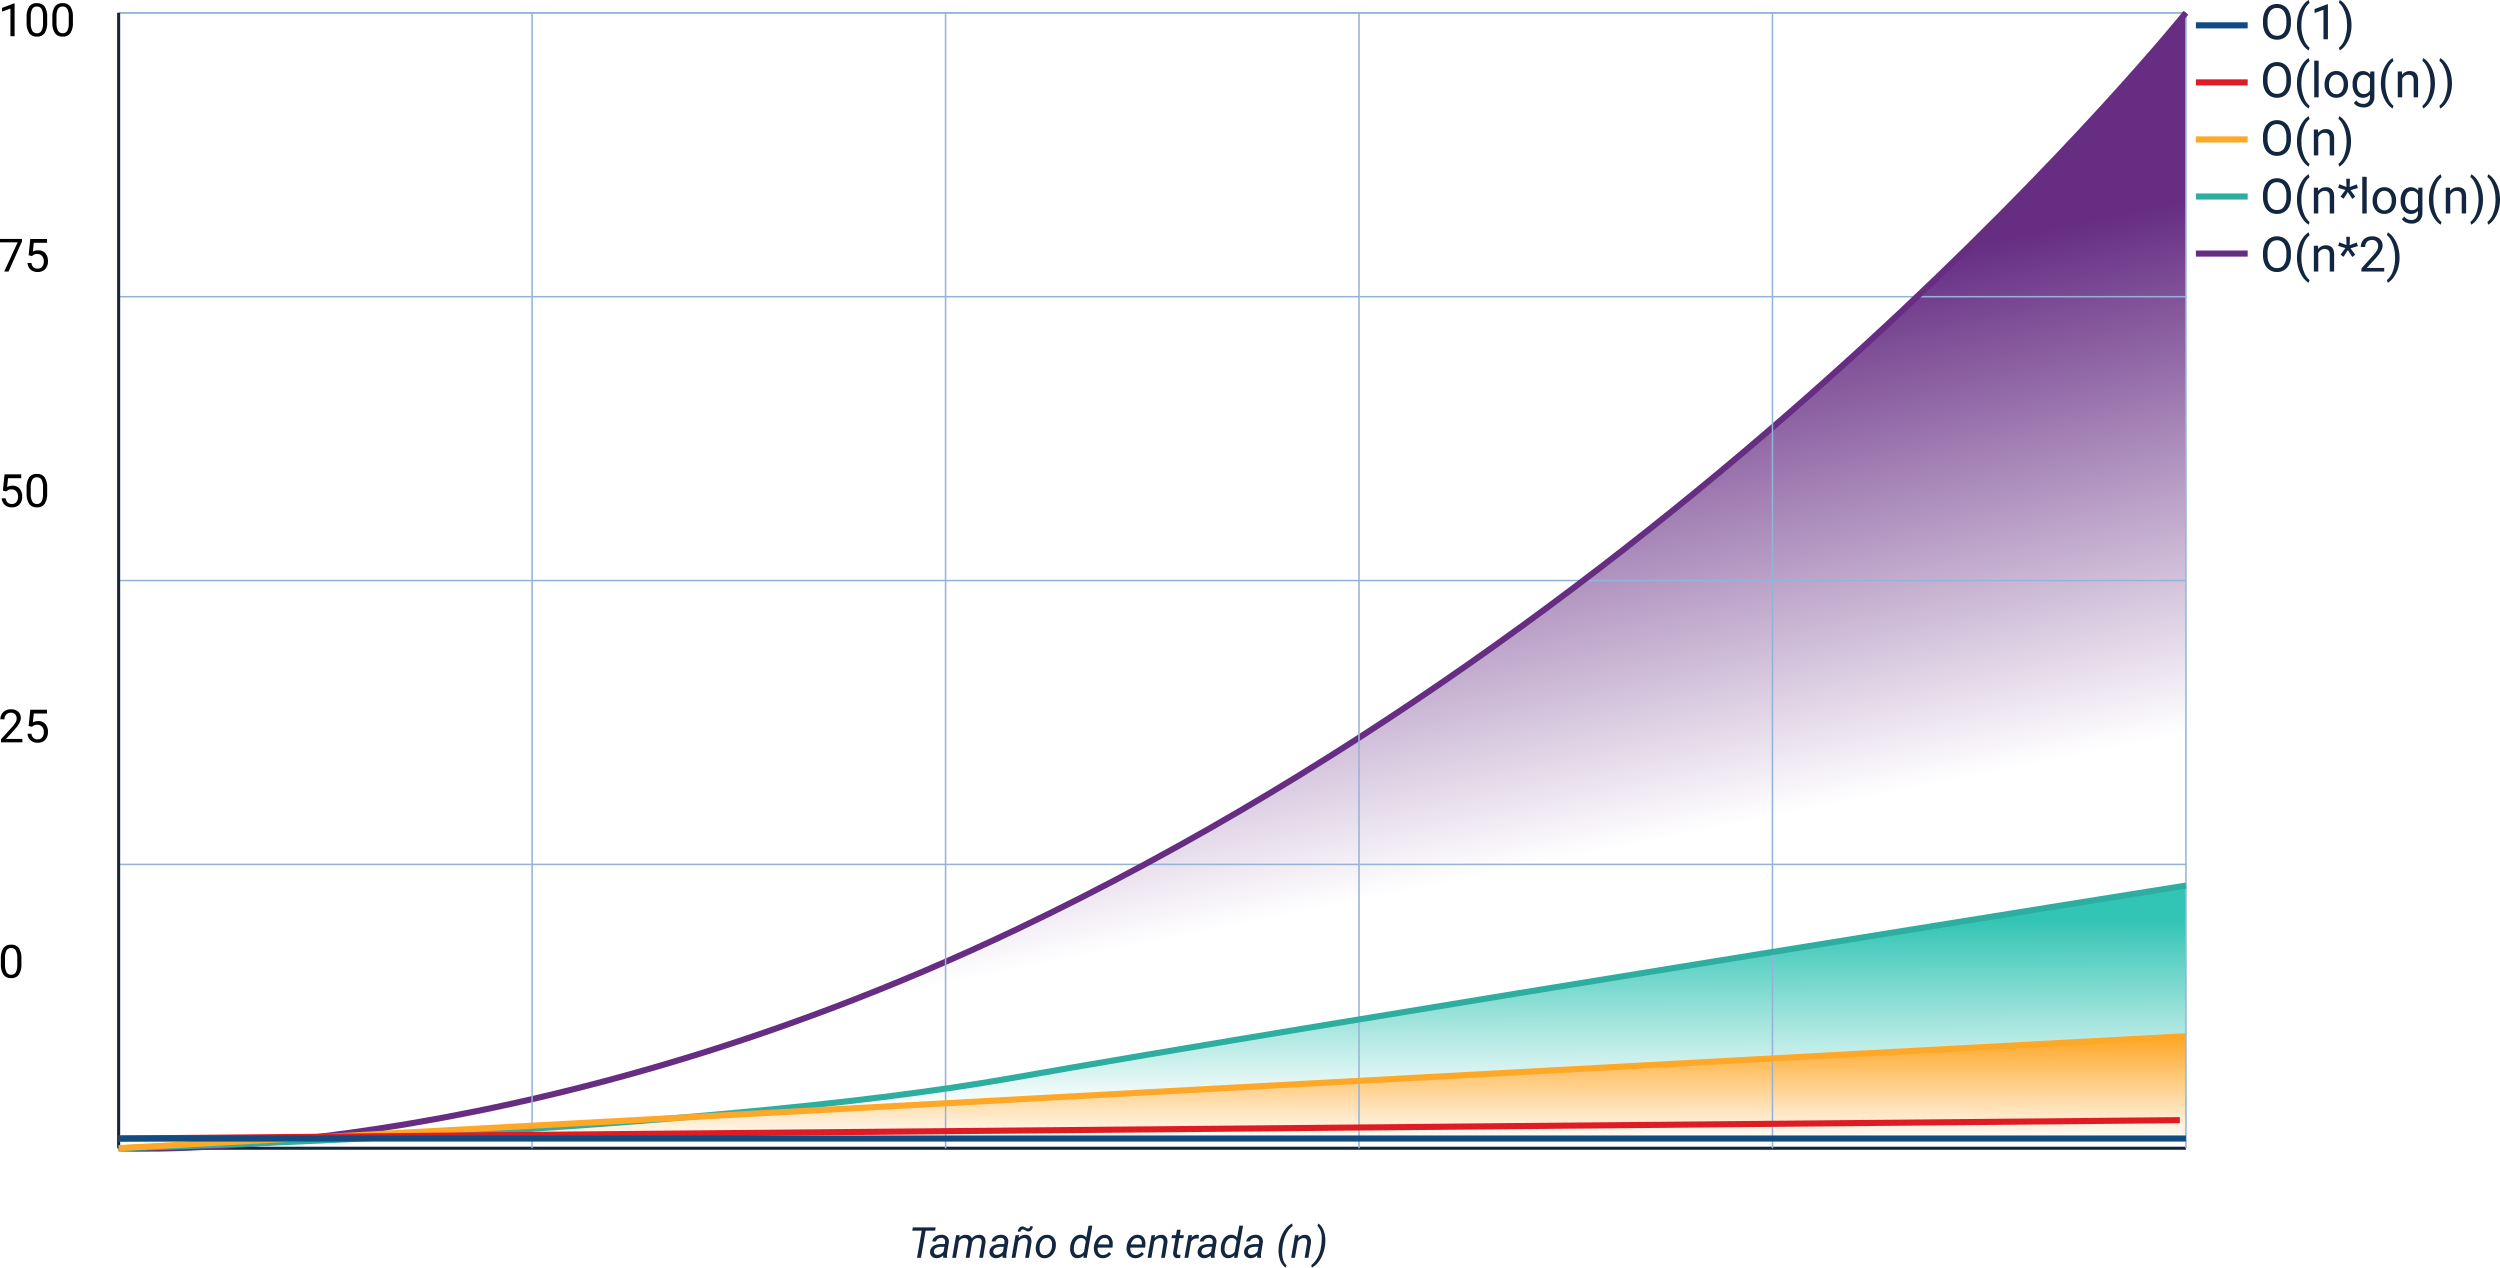
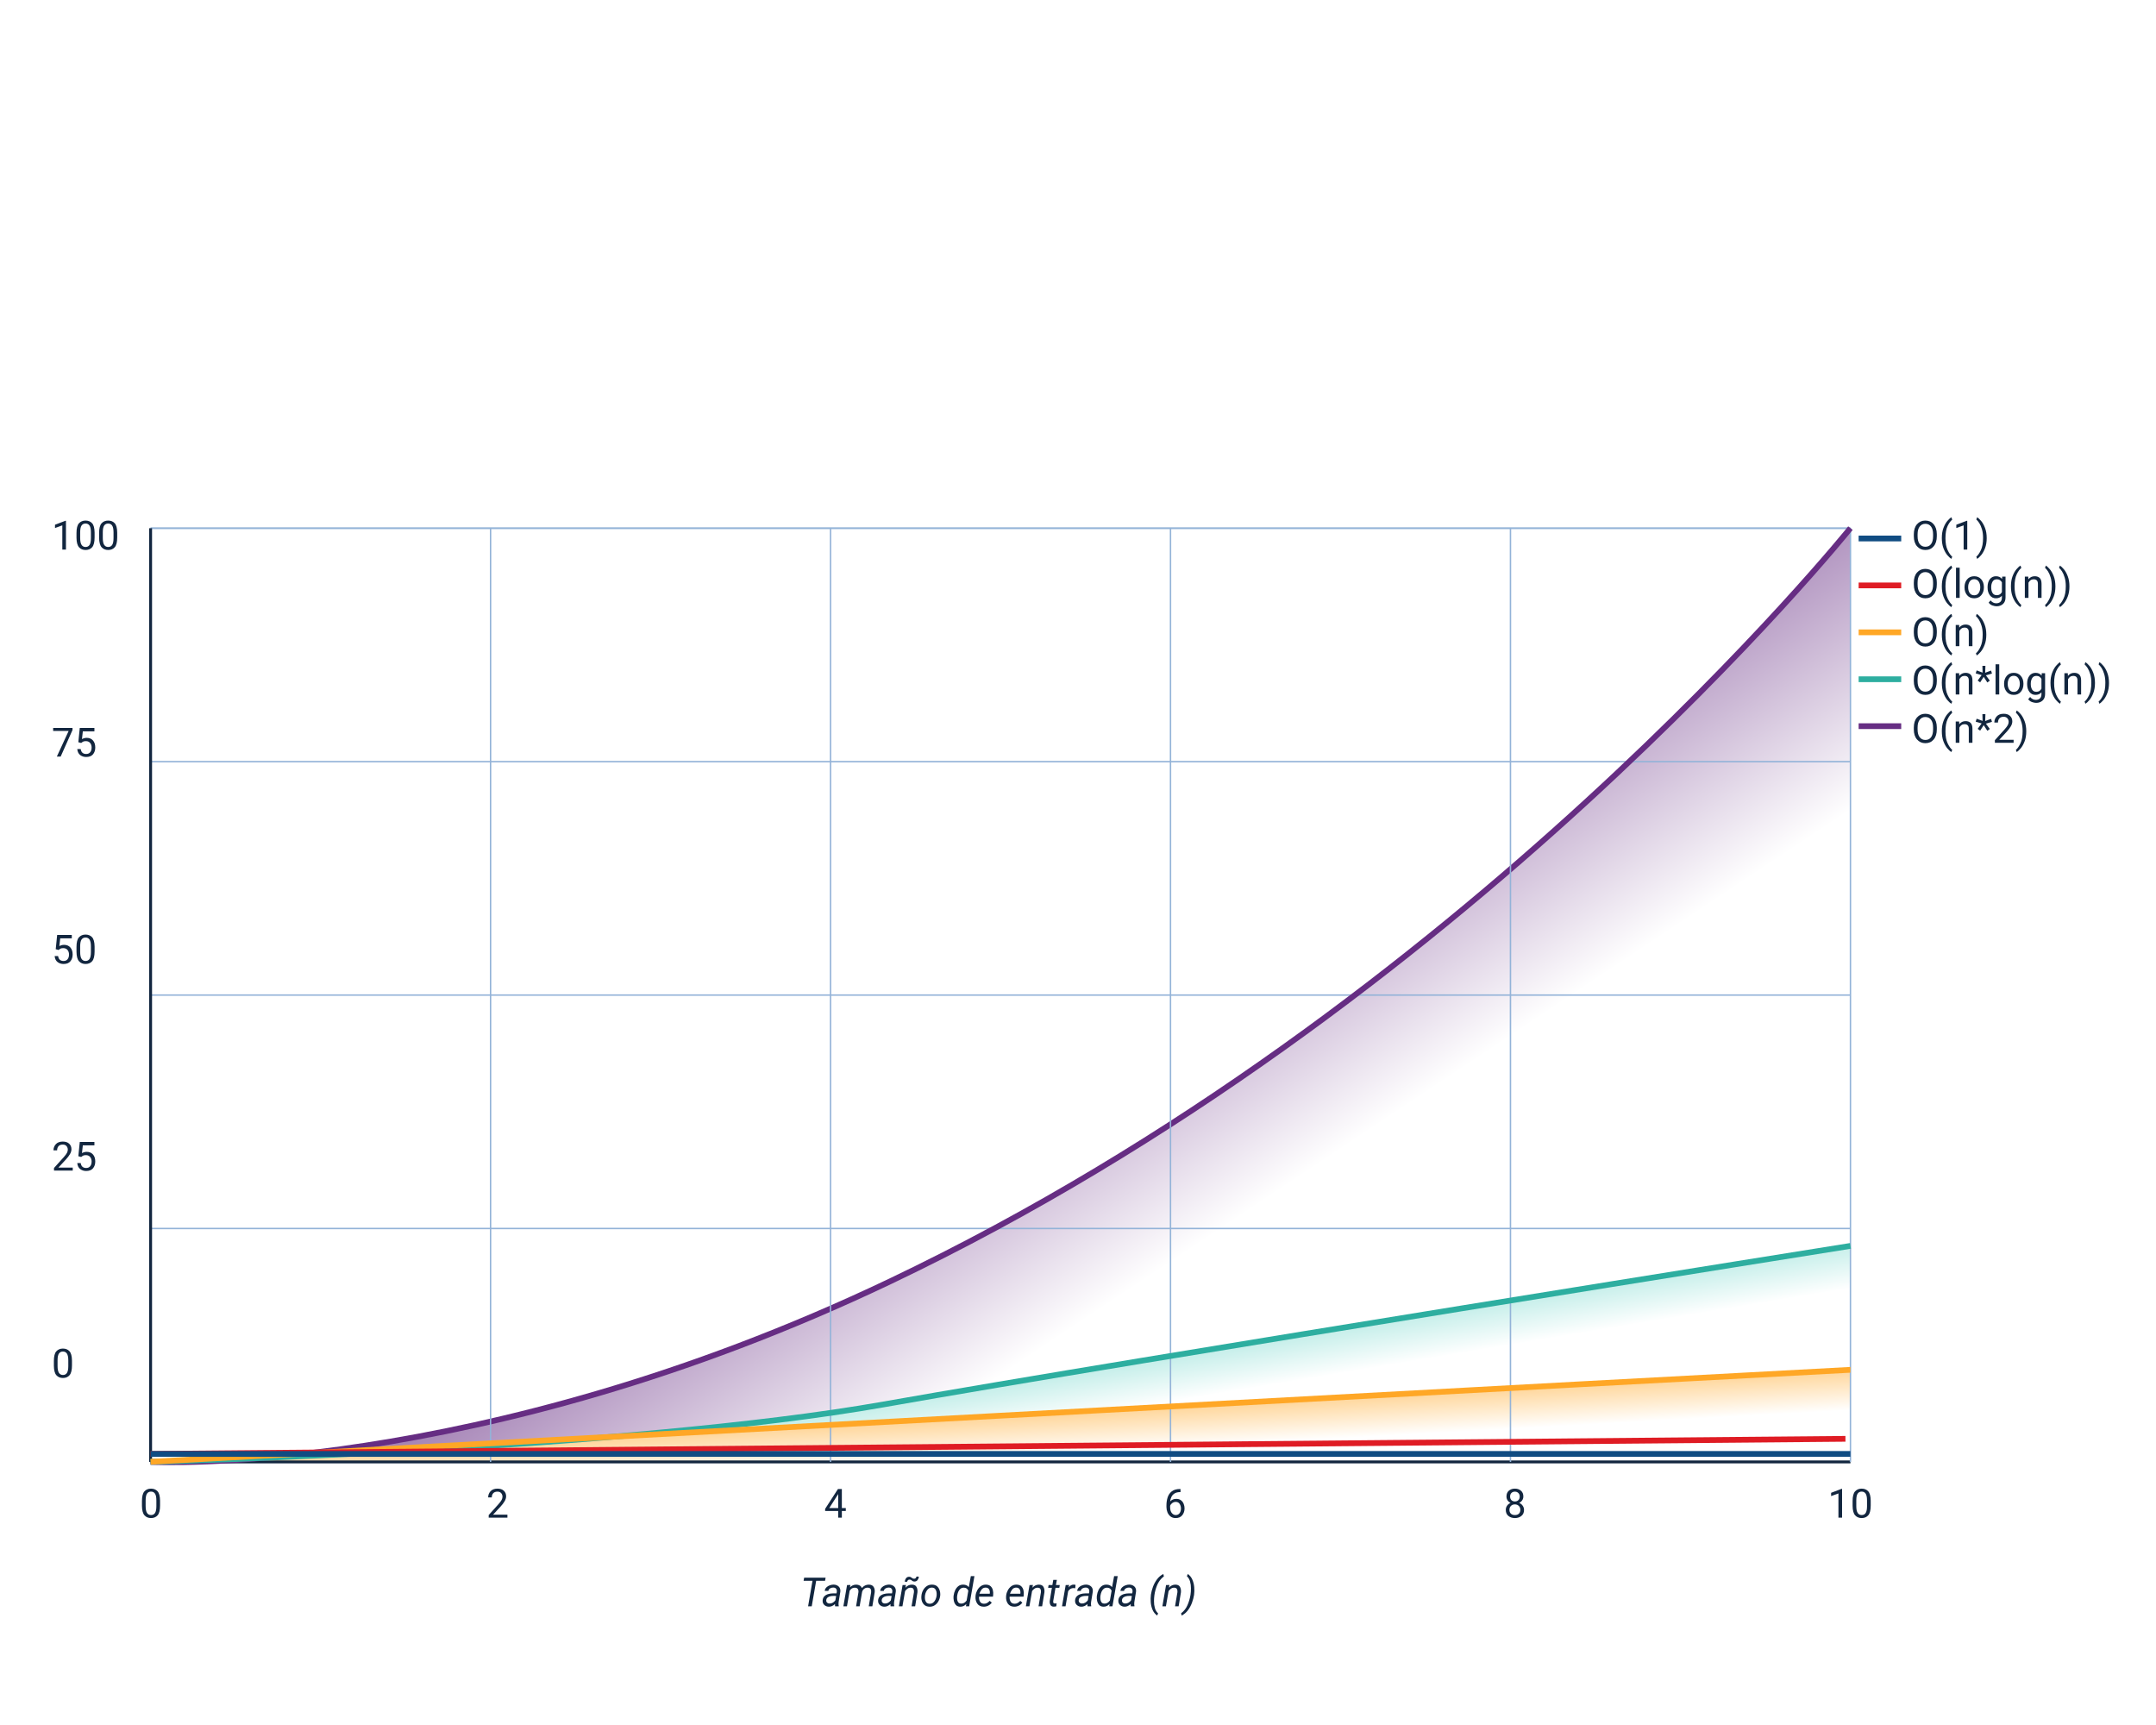
- <svg xmlns="http://www.w3.org/2000/svg" width="817.841" height="414.69" viewBox="0 0 817.841 414.69">
+ <svg xmlns="http://www.w3.org/2000/svg" width="750" height="600" viewBox="0 0 750 600">
  <defs>
-     <linearGradient id="linear-gradient" x1="0.709" y1="1.071" x2="0.451" y2="0.367" gradientUnits="objectBoundingBox">
+     <style>
+       .cls-1 {
+         fill: url(#Degradado_sin_nombre_29);
+       }
+ 
+       .cls-2 {
+         fill: url(#Degradado_sin_nombre_31);
+       }
+ 
+       .cls-3 {
+         fill: url(#Degradado_sin_nombre_33);
+       }
+ 
+       .cls-10, .cls-11, .cls-12, .cls-4, .cls-7, .cls-8, .cls-9 {
+         fill: none;
+       }
+ 
+       .cls-4, .cls-5 {
+         stroke: #93b3d8;
+         stroke-width: 0.5px;
+       }
+ 
+       .cls-10, .cls-11, .cls-12, .cls-4, .cls-5, .cls-6, .cls-7, .cls-8, .cls-9 {
+         stroke-miterlimit: 10;
+       }
+ 
+       .cls-13, .cls-14, .cls-5, .cls-6 {
+         fill: #12263f;
+       }
+ 
+       .cls-6, .cls-8 {
+         stroke: #12263f;
+       }
+ 
+       .cls-7 {
+         stroke: #662d83;
+       }
+ 
+       .cls-10, .cls-11, .cls-12, .cls-7, .cls-9 {
+         stroke-width: 2px;
+       }
+ 
+       .cls-9 {
+         stroke: #2daea0;
+       }
+ 
+       .cls-10 {
+         stroke: #ffa726;
+       }
+ 
+       .cls-11 {
+         stroke: #df1c24;
+       }
+ 
+       .cls-12 {
+         stroke: #104c82;
+       }
+ 
+       .cls-13, .cls-14 {
+         font-size: 14px;
+       }
+ 
+       .cls-13 {
+         font-family: Roboto-Regular, Roboto;
+       }
+ 
+       .cls-14 {
+         font-family: Roboto-Italic, Roboto;
+         font-style: italic;
+       }
+ 
+       .cls-15 {
+         letter-spacing: -0.06em;
+       }
+ 
+       .cls-16 {
+         letter-spacing: -0.02em;
+       }
+ 
+       .cls-17 {
+         letter-spacing: 7.8em;
+       }
+ 
+       .cls-18 {
+         letter-spacing: 7.58em;
+       }
+ 
+       .cls-19 {
+         letter-spacing: 7.63em;
+       }
+ 
+       .cls-20 {
+         letter-spacing: 7em;
+       }
+     </style>
+     <linearGradient id="Degradado_sin_nombre_29" data-name="Degradado sin nombre 29" x1="471.48" y1="531.76" x2="319.31" y2="302.89" gradientUnits="userSpaceOnUse">
      <stop offset="0.41" stop-color="#fff" />
      <stop offset="1" stop-color="#662d83" />
    </linearGradient>
-     <linearGradient id="linear-gradient-2" x1="0.509" y1="0.922" x2="0.492" y2="0.138" gradientUnits="objectBoundingBox">
+     <linearGradient id="Degradado_sin_nombre_31" data-name="Degradado sin nombre 31" x1="353.34" y1="502.64" x2="343.52" y2="443.74" gradientUnits="userSpaceOnUse">
      <stop offset="0.1" stop-color="#fff" />
      <stop offset="1" stop-color="#32c4b4" />
    </linearGradient>
-     <linearGradient id="linear-gradient-3" x1="0.503" y1="1.466" x2="0.499" y2="0.01" gradientUnits="objectBoundingBox">
+     <linearGradient id="Degradado_sin_nombre_33" data-name="Degradado sin nombre 33" x1="349.77" y1="523.64" x2="347.18" y2="476.81" gradientUnits="userSpaceOnUse">
      <stop offset="0.36" stop-color="#fff" />
      <stop offset="1" stop-color="#ffa726" />
    </linearGradient>
  </defs>
-   <g id="Grupo_90666" data-name="Grupo 90666" transform="translate(-390.564 -4052.327)">
-     <g id="Capa_1" data-name="Capa 1" transform="translate(372.04 3872.003)">
-       <path id="Trazado_162006" data-name="Trazado 162006" d="M52.39,555.159s129.466,6.691,294.2-71.812C575.776,374.113,728.676,183.7,728.676,183.7V551.968Z" transform="translate(4.947 0.796)" fill="url(#linear-gradient)" />
-       <path id="Trazado_162007" data-name="Trazado 162007" d="M52.39,519.287s189.955-4.895,291.641-22.874S728.687,433.35,728.687,433.35v85.971Z" transform="translate(4.947 36.668)" fill="url(#linear-gradient-2)" />
-       <path id="Trazado_162008" data-name="Trazado 162008" d="M52.39,513.088s673.873-36.6,676.286-36.6v36.792Z" transform="translate(4.947 42.867)" fill="url(#linear-gradient-3)" />
-       <g id="Grupo_88048" data-name="Grupo 88048" transform="translate(17.96 178.16)">
-         <line id="Línea_610" data-name="Línea 610" x2="676.286" transform="translate(39.377 6.37)" fill="none" stroke="#93b3d8" stroke-miterlimit="10" stroke-width="0.5" />
-         <line id="Línea_611" data-name="Línea 611" x2="676.286" transform="translate(39.377 99.226)" fill="#12263f" stroke="#93b3d8" stroke-miterlimit="10" stroke-width="0.5" />
-         <line id="Línea_612" data-name="Línea 612" x2="676.286" transform="translate(39.377 6.37)" fill="#12263f" stroke="#93b3d8" stroke-miterlimit="10" stroke-width="0.5" />
-         <line id="Línea_613" data-name="Línea 613" x2="676.286" transform="translate(39.377 192.083)" fill="#12263f" stroke="#93b3d8" stroke-miterlimit="10" stroke-width="0.5" />
-         <line id="Línea_614" data-name="Línea 614" x2="676.286" transform="translate(39.377 284.939)" fill="#12263f" stroke="#93b3d8" stroke-miterlimit="10" stroke-width="0.5" />
-         <line id="Línea_615" data-name="Línea 615" x2="676.286" transform="translate(39.377 377.795)" fill="#12263f" stroke="#12263f" stroke-miterlimit="10" stroke-width="1" />
-         <line id="Línea_616" data-name="Línea 616" y1="371.424" transform="translate(715.663 6.37)" fill="#12263f" stroke="#93b3d8" stroke-miterlimit="10" stroke-width="0.5" />
-         <path id="Trazado_162009" data-name="Trazado 162009" d="M52.39,555.159s129.466,6.691,294.2-71.812C575.776,374.113,728.676,183.7,728.676,183.7" transform="translate(-13.013 -177.364)" fill="none" stroke="#662d83" stroke-miterlimit="10" stroke-width="2" />
-         <line id="Línea_617" data-name="Línea 617" y2="371.424" transform="translate(39.377 6.37)" fill="none" stroke="#12263f" stroke-miterlimit="10" stroke-width="1" />
-         <line id="Línea_618" data-name="Línea 618" y2="371.424" transform="translate(174.63 6.37)" fill="#12263f" stroke="#93b3d8" stroke-miterlimit="10" stroke-width="0.5" />
-         <line id="Línea_619" data-name="Línea 619" y2="371.424" transform="translate(309.894 6.37)" fill="#12263f" stroke="#93b3d8" stroke-miterlimit="10" stroke-width="0.5" />
-         <line id="Línea_620" data-name="Línea 620" y2="371.424" transform="translate(445.147 6.37)" fill="#12263f" stroke="#93b3d8" stroke-miterlimit="10" stroke-width="0.5" />
-         <line id="Línea_621" data-name="Línea 621" y2="371.424" transform="translate(580.399 6.37)" fill="#12263f" stroke="#93b3d8" stroke-miterlimit="10" stroke-width="0.5" />
-         <path id="Trazado_162010" data-name="Trazado 162010" d="M52.39,519.287s189.955-4.895,291.641-22.874S728.687,433.35,728.687,433.35" transform="translate(-13.013 -141.492)" fill="none" stroke="#2daea0" stroke-miterlimit="10" stroke-width="2" />
-         <path id="Trazado_162011" data-name="Trazado 162011" d="M728.676,476.45c-2.413,0-676.286,36.6-676.286,36.6" transform="translate(-13.013 -135.299)" fill="none" stroke="#ffa726" stroke-miterlimit="10" stroke-width="2" />
-         <line id="Línea_622" data-name="Línea 622" y1="6.004" x2="674.296" transform="translate(39.377 368.611)" fill="none" stroke="#df1c24" stroke-miterlimit="10" stroke-width="2" />
-         <line id="Línea_623" data-name="Línea 623" x1="676.286" transform="translate(39.377 374.615)" fill="none" stroke="#104c82" stroke-miterlimit="10" stroke-width="2" />
-         <path id="Trazado_172243" data-name="Trazado 172243" d="M10.07-5.32A7.037,7.037,0,0,1,9.508-2.4,4.261,4.261,0,0,1,7.914-.5,4.385,4.385,0,0,1,5.508.156,4.347,4.347,0,0,1,3.125-.5,4.363,4.363,0,0,1,1.512-2.387a6.752,6.752,0,0,1-.59-2.832v-.82a6.953,6.953,0,0,1,.57-2.9,4.347,4.347,0,0,1,1.613-1.926,4.329,4.329,0,0,1,2.387-.668,4.41,4.41,0,0,1,2.41.66A4.253,4.253,0,0,1,9.508-8.957a7.071,7.071,0,0,1,.563,2.918ZM8.578-6.055A5.1,5.1,0,0,0,7.766-9.16a2.68,2.68,0,0,0-2.273-1.082A2.651,2.651,0,0,0,3.254-9.16a5,5,0,0,0-.84,3v.836a5.107,5.107,0,0,0,.824,3.082,2.662,2.662,0,0,0,2.27,1.121,2.652,2.652,0,0,0,2.25-1.059,5.079,5.079,0,0,0,.82-3.035Zm3.461,1.438a12.079,12.079,0,0,1,.473-3.391,9.85,9.85,0,0,1,1.41-2.953,6,6,0,0,1,1.945-1.875l.3.953a6.222,6.222,0,0,0-1.871,2.672,11.583,11.583,0,0,0-.8,4.023l-.008.664a11.643,11.643,0,0,0,1.1,5.234,6.252,6.252,0,0,0,1.578,2.078l-.3.883a6.192,6.192,0,0,1-1.984-1.937A10.859,10.859,0,0,1,12.039-4.617ZM22.164,0H20.711V-9.633L17.8-8.562V-9.875l4.141-1.555h.227Zm7.719-4.539a12.084,12.084,0,0,1-.457,3.34,9.876,9.876,0,0,1-1.4,2.949,6.127,6.127,0,0,1-1.973,1.922l-.3-.883A6.281,6.281,0,0,0,27.684-.074a12.387,12.387,0,0,0,.746-4.309v-.25a12.861,12.861,0,0,0-.344-3.051,10.3,10.3,0,0,0-.957-2.527,5.838,5.838,0,0,0-1.379-1.742l.3-.883A6.1,6.1,0,0,1,28.02-10.93a9.9,9.9,0,0,1,1.4,2.945A12.363,12.363,0,0,1,29.883-4.539ZM10.07,13.68A7.037,7.037,0,0,1,9.508,16.6a4.261,4.261,0,0,1-1.594,1.9,4.385,4.385,0,0,1-2.406.656,4.348,4.348,0,0,1-2.383-.66,4.363,4.363,0,0,1-1.613-1.883,6.752,6.752,0,0,1-.59-2.832v-.82a6.953,6.953,0,0,1,.57-2.9A4.347,4.347,0,0,1,3.105,8.137a4.329,4.329,0,0,1,2.387-.668,4.41,4.41,0,0,1,2.41.66,4.253,4.253,0,0,1,1.605,1.914,7.071,7.071,0,0,1,.563,2.918Zm-1.492-.734A5.1,5.1,0,0,0,7.766,9.84,2.68,2.68,0,0,0,5.492,8.758,2.651,2.651,0,0,0,3.254,9.84a5,5,0,0,0-.84,3v.836a5.107,5.107,0,0,0,.824,3.082,2.662,2.662,0,0,0,2.27,1.121,2.652,2.652,0,0,0,2.25-1.059,5.079,5.079,0,0,0,.82-3.035Zm3.461,1.438a12.079,12.079,0,0,1,.473-3.391,9.85,9.85,0,0,1,1.41-2.953,6,6,0,0,1,1.945-1.875l.3.953a6.222,6.222,0,0,0-1.871,2.672,11.583,11.583,0,0,0-.8,4.023l-.008.664a11.643,11.643,0,0,0,1.1,5.234,6.252,6.252,0,0,0,1.578,2.078l-.3.883a6.192,6.192,0,0,1-1.984-1.937A10.859,10.859,0,0,1,12.039,14.383ZM19.133,19H17.688V7h1.445Zm1.93-4.3a4.993,4.993,0,0,1,.488-2.234A3.643,3.643,0,0,1,22.91,10.93a3.7,3.7,0,0,1,1.988-.539,3.565,3.565,0,0,1,2.793,1.2,4.6,4.6,0,0,1,1.066,3.18v.1a5.036,5.036,0,0,1-.473,2.215,3.589,3.589,0,0,1-1.352,1.527,3.743,3.743,0,0,1-2.02.547,3.556,3.556,0,0,1-2.785-1.2A4.575,4.575,0,0,1,21.063,14.8Zm1.453.172a3.616,3.616,0,0,0,.652,2.258,2.211,2.211,0,0,0,3.5-.012,3.955,3.955,0,0,0,.648-2.418,3.61,3.61,0,0,0-.66-2.254,2.1,2.1,0,0,0-1.754-.863,2.075,2.075,0,0,0-1.727.852A3.925,3.925,0,0,0,22.516,14.867Zm7.711-.164a4.968,4.968,0,0,1,.914-3.145,3.151,3.151,0,0,1,4.836-.074l.07-.937h1.32V18.8a3.439,3.439,0,0,1-.973,2.586,3.589,3.589,0,0,1-2.613.945,4.348,4.348,0,0,1-1.789-.391,3.08,3.08,0,0,1-1.336-1.07l.75-.867a2.826,2.826,0,0,0,2.273,1.148,2.214,2.214,0,0,0,1.645-.594,2.269,2.269,0,0,0,.59-1.672v-.727a2.971,2.971,0,0,1-2.367,1,2.887,2.887,0,0,1-2.4-1.2A5.224,5.224,0,0,1,30.227,14.7Zm1.453.164a3.79,3.79,0,0,0,.586,2.246,1.9,1.9,0,0,0,1.641.816,2.117,2.117,0,0,0,2.008-1.242V12.828a2.142,2.142,0,0,0-1.992-1.211,1.921,1.921,0,0,0-1.648.82A4.128,4.128,0,0,0,31.68,14.867Zm7.813-.484a12.079,12.079,0,0,1,.473-3.391,9.85,9.85,0,0,1,1.41-2.953A6,6,0,0,1,43.32,6.164l.3.953a6.222,6.222,0,0,0-1.871,2.672,11.583,11.583,0,0,0-.8,4.023l-.008.664a11.643,11.643,0,0,0,1.1,5.234,6.252,6.252,0,0,0,1.578,2.078l-.3.883a6.192,6.192,0,0,1-1.984-1.937A10.859,10.859,0,0,1,39.492,14.383Zm6.891-3.836.047,1.063a3.08,3.08,0,0,1,2.531-1.219q2.68,0,2.7,3.023V19H50.219V13.406a1.946,1.946,0,0,0-.418-1.352,1.675,1.675,0,0,0-1.277-.437,2.086,2.086,0,0,0-1.234.375,2.546,2.546,0,0,0-.828.984V19H45.016V10.547Zm10.8,3.914a12.084,12.084,0,0,1-.457,3.34,9.876,9.876,0,0,1-1.4,2.949,6.127,6.127,0,0,1-1.973,1.922l-.3-.883a6.281,6.281,0,0,0,1.934-2.863,12.387,12.387,0,0,0,.746-4.309v-.25a12.861,12.861,0,0,0-.344-3.051,10.3,10.3,0,0,0-.957-2.527,5.838,5.838,0,0,0-1.379-1.742l.3-.883A6.1,6.1,0,0,1,55.316,8.07a9.9,9.9,0,0,1,1.4,2.945A12.363,12.363,0,0,1,57.18,14.461Zm5.563,0a12.084,12.084,0,0,1-.457,3.34,9.876,9.876,0,0,1-1.4,2.949,6.127,6.127,0,0,1-1.973,1.922l-.3-.883a6.281,6.281,0,0,0,1.934-2.863,12.387,12.387,0,0,0,.746-4.309v-.25a12.861,12.861,0,0,0-.344-3.051,10.3,10.3,0,0,0-.957-2.527,5.838,5.838,0,0,0-1.379-1.742l.3-.883A6.1,6.1,0,0,1,60.879,8.07a9.9,9.9,0,0,1,1.4,2.945A12.363,12.363,0,0,1,62.742,14.461ZM10.07,32.68A7.037,7.037,0,0,1,9.508,35.6a4.261,4.261,0,0,1-1.594,1.9,4.385,4.385,0,0,1-2.406.656,4.347,4.347,0,0,1-2.383-.66,4.363,4.363,0,0,1-1.613-1.883,6.752,6.752,0,0,1-.59-2.832v-.82a6.953,6.953,0,0,1,.57-2.9,4.347,4.347,0,0,1,1.613-1.926,4.329,4.329,0,0,1,2.387-.668,4.41,4.41,0,0,1,2.41.66,4.253,4.253,0,0,1,1.605,1.914,7.071,7.071,0,0,1,.563,2.918Zm-1.492-.734a5.1,5.1,0,0,0-.812-3.105,2.68,2.68,0,0,0-2.273-1.082A2.651,2.651,0,0,0,3.254,28.84a5,5,0,0,0-.84,3v.836a5.107,5.107,0,0,0,.824,3.082,2.662,2.662,0,0,0,2.27,1.121,2.652,2.652,0,0,0,2.25-1.059,5.079,5.079,0,0,0,.82-3.035Zm3.461,1.438a12.079,12.079,0,0,1,.473-3.391,9.85,9.85,0,0,1,1.41-2.953,6,6,0,0,1,1.945-1.875l.3.953a6.222,6.222,0,0,0-1.871,2.672,11.583,11.583,0,0,0-.8,4.023l-.008.664a11.643,11.643,0,0,0,1.1,5.234,6.252,6.252,0,0,0,1.578,2.078l-.3.883a6.192,6.192,0,0,1-1.984-1.937A10.859,10.859,0,0,1,12.039,33.383Zm6.891-3.836.047,1.063a3.08,3.08,0,0,1,2.531-1.219q2.68,0,2.7,3.023V38H22.766V32.406a1.946,1.946,0,0,0-.418-1.352,1.675,1.675,0,0,0-1.277-.437,2.086,2.086,0,0,0-1.234.375,2.546,2.546,0,0,0-.828.984V38H17.563V29.547Zm10.8,3.914a12.085,12.085,0,0,1-.457,3.34,9.876,9.876,0,0,1-1.4,2.949A6.127,6.127,0,0,1,25.9,41.672l-.3-.883a6.281,6.281,0,0,0,1.934-2.863,12.387,12.387,0,0,0,.746-4.309v-.25a12.861,12.861,0,0,0-.344-3.051,10.3,10.3,0,0,0-.957-2.527,5.838,5.838,0,0,0-1.379-1.742l.3-.883a6.1,6.1,0,0,1,1.965,1.906,9.9,9.9,0,0,1,1.4,2.945A12.363,12.363,0,0,1,29.727,33.461ZM10.07,51.68A7.037,7.037,0,0,1,9.508,54.6a4.261,4.261,0,0,1-1.594,1.9,4.385,4.385,0,0,1-2.406.656,4.347,4.347,0,0,1-2.383-.66,4.363,4.363,0,0,1-1.613-1.883,6.752,6.752,0,0,1-.59-2.832v-.82a6.953,6.953,0,0,1,.57-2.9,4.347,4.347,0,0,1,1.613-1.926,4.329,4.329,0,0,1,2.387-.668,4.41,4.41,0,0,1,2.41.66,4.253,4.253,0,0,1,1.605,1.914,7.071,7.071,0,0,1,.563,2.918Zm-1.492-.734a5.1,5.1,0,0,0-.812-3.105,2.68,2.68,0,0,0-2.273-1.082A2.651,2.651,0,0,0,3.254,47.84a5,5,0,0,0-.84,3v.836a5.107,5.107,0,0,0,.824,3.082,2.662,2.662,0,0,0,2.27,1.121,2.652,2.652,0,0,0,2.25-1.059,5.079,5.079,0,0,0,.82-3.035Zm3.461,1.438a12.079,12.079,0,0,1,.473-3.391,9.85,9.85,0,0,1,1.41-2.953,6,6,0,0,1,1.945-1.875l.3.953a6.222,6.222,0,0,0-1.871,2.672,11.583,11.583,0,0,0-.8,4.023l-.008.664a11.643,11.643,0,0,0,1.1,5.234,6.252,6.252,0,0,0,1.578,2.078l-.3.883a6.192,6.192,0,0,1-1.984-1.937A10.859,10.859,0,0,1,12.039,52.383Zm6.891-3.836.047,1.063a3.08,3.08,0,0,1,2.531-1.219q2.68,0,2.7,3.023V57H22.766V51.406a1.946,1.946,0,0,0-.418-1.352,1.675,1.675,0,0,0-1.277-.437,2.086,2.086,0,0,0-1.234.375,2.546,2.546,0,0,0-.828.984V57H17.563V48.547Zm8.945.77-2.359-.7.359-1.178,2.359.874-.07-2.685h1.2l-.078,2.724,2.32-.859.359,1.186-2.4.71L31.109,51.5l-.969.734-1.453-2.25-1.406,2.2-.977-.711ZM34.852,57H33.406V45h1.445Zm1.93-4.3a4.993,4.993,0,0,1,.488-2.234,3.643,3.643,0,0,1,1.359-1.531,3.7,3.7,0,0,1,1.988-.539,3.565,3.565,0,0,1,2.793,1.2,4.6,4.6,0,0,1,1.066,3.18v.1A5.036,5.036,0,0,1,44,55.082a3.589,3.589,0,0,1-1.352,1.527,3.743,3.743,0,0,1-2.02.547,3.556,3.556,0,0,1-2.785-1.2A4.575,4.575,0,0,1,36.781,52.8Zm1.453.172a3.616,3.616,0,0,0,.652,2.258,2.211,2.211,0,0,0,3.5-.012,3.955,3.955,0,0,0,.648-2.418,3.61,3.61,0,0,0-.66-2.254,2.1,2.1,0,0,0-1.754-.863,2.075,2.075,0,0,0-1.727.852A3.925,3.925,0,0,0,38.234,52.867Zm7.711-.164a4.968,4.968,0,0,1,.914-3.145,3.151,3.151,0,0,1,4.836-.074l.07-.937h1.32V56.8a3.439,3.439,0,0,1-.973,2.586,3.589,3.589,0,0,1-2.613.945,4.348,4.348,0,0,1-1.789-.391,3.08,3.08,0,0,1-1.336-1.07l.75-.867A2.826,2.826,0,0,0,49.4,59.148a2.214,2.214,0,0,0,1.645-.594,2.269,2.269,0,0,0,.59-1.672v-.727a2.971,2.971,0,0,1-2.367,1,2.887,2.887,0,0,1-2.4-1.2A5.224,5.224,0,0,1,45.945,52.7Zm1.453.164a3.79,3.79,0,0,0,.586,2.246,1.9,1.9,0,0,0,1.641.816,2.117,2.117,0,0,0,2.008-1.242V50.828a2.142,2.142,0,0,0-1.992-1.211,1.921,1.921,0,0,0-1.648.82A4.128,4.128,0,0,0,47.4,52.867Zm7.813-.484a12.079,12.079,0,0,1,.473-3.391,9.85,9.85,0,0,1,1.41-2.953,6,6,0,0,1,1.945-1.875l.3.953a6.222,6.222,0,0,0-1.871,2.672,11.583,11.583,0,0,0-.8,4.023l-.008.664a11.643,11.643,0,0,0,1.1,5.234,6.252,6.252,0,0,0,1.578,2.078l-.3.883a6.192,6.192,0,0,1-1.984-1.937A10.859,10.859,0,0,1,55.211,52.383ZM62.1,48.547l.047,1.063a3.08,3.08,0,0,1,2.531-1.219q2.68,0,2.7,3.023V57H65.938V51.406a1.946,1.946,0,0,0-.418-1.352,1.675,1.675,0,0,0-1.277-.437,2.086,2.086,0,0,0-1.234.375,2.546,2.546,0,0,0-.828.984V57H60.734V48.547Zm10.8,3.914a12.085,12.085,0,0,1-.457,3.34,9.876,9.876,0,0,1-1.4,2.949,6.127,6.127,0,0,1-1.973,1.922l-.3-.883A6.281,6.281,0,0,0,70.7,56.926a12.387,12.387,0,0,0,.746-4.309v-.25a12.861,12.861,0,0,0-.344-3.051,10.3,10.3,0,0,0-.957-2.527,5.838,5.838,0,0,0-1.379-1.742l.3-.883a6.1,6.1,0,0,1,1.965,1.906,9.9,9.9,0,0,1,1.4,2.945A12.363,12.363,0,0,1,72.9,52.461Zm5.563,0A12.085,12.085,0,0,1,78,55.8a9.876,9.876,0,0,1-1.4,2.949,6.127,6.127,0,0,1-1.973,1.922l-.3-.883a6.281,6.281,0,0,0,1.934-2.863,12.387,12.387,0,0,0,.746-4.309v-.25a12.861,12.861,0,0,0-.344-3.051,10.3,10.3,0,0,0-.957-2.527,5.838,5.838,0,0,0-1.379-1.742l.3-.883A6.1,6.1,0,0,1,76.6,46.07,9.9,9.9,0,0,1,78,49.016,12.363,12.363,0,0,1,78.461,52.461ZM10.07,70.68A7.037,7.037,0,0,1,9.508,73.6a4.261,4.261,0,0,1-1.594,1.9,4.385,4.385,0,0,1-2.406.656,4.348,4.348,0,0,1-2.383-.66,4.363,4.363,0,0,1-1.613-1.883,6.752,6.752,0,0,1-.59-2.832v-.82a6.953,6.953,0,0,1,.57-2.9,4.347,4.347,0,0,1,1.613-1.926,4.329,4.329,0,0,1,2.387-.668,4.41,4.41,0,0,1,2.41.66,4.253,4.253,0,0,1,1.605,1.914,7.071,7.071,0,0,1,.563,2.918Zm-1.492-.734a5.1,5.1,0,0,0-.812-3.105,2.68,2.68,0,0,0-2.273-1.082A2.651,2.651,0,0,0,3.254,66.84a5,5,0,0,0-.84,3v.836a5.107,5.107,0,0,0,.824,3.082,2.662,2.662,0,0,0,2.27,1.121,2.652,2.652,0,0,0,2.25-1.059,5.079,5.079,0,0,0,.82-3.035Zm3.461,1.438a12.079,12.079,0,0,1,.473-3.391,9.85,9.85,0,0,1,1.41-2.953,6,6,0,0,1,1.945-1.875l.3.953a6.222,6.222,0,0,0-1.871,2.672,11.583,11.583,0,0,0-.8,4.023l-.008.664a11.643,11.643,0,0,0,1.1,5.234,6.252,6.252,0,0,0,1.578,2.078l-.3.883a6.192,6.192,0,0,1-1.984-1.937A10.859,10.859,0,0,1,12.039,71.383Zm6.891-3.836.047,1.063a3.08,3.08,0,0,1,2.531-1.219q2.68,0,2.7,3.023V76H22.766V70.406a1.946,1.946,0,0,0-.418-1.352,1.675,1.675,0,0,0-1.277-.437,2.086,2.086,0,0,0-1.234.375,2.546,2.546,0,0,0-.828.984V76H17.563V67.547Zm8.945.77-2.359-.7.359-1.178,2.359.874-.07-2.685h1.2l-.078,2.724,2.32-.859.359,1.186-2.4.71L31.109,70.5l-.969.734-1.453-2.25-1.406,2.2-.977-.711ZM40.586,76H33.133V74.961l3.938-4.375a9.355,9.355,0,0,0,1.207-1.613,2.693,2.693,0,0,0,.332-1.285,2.041,2.041,0,0,0-.539-1.461,1.885,1.885,0,0,0-1.437-.57,2.232,2.232,0,0,0-1.676.613,2.343,2.343,0,0,0-.6,1.707H32.914a3.355,3.355,0,0,1,1.012-2.539,3.751,3.751,0,0,1,2.707-.969,3.6,3.6,0,0,1,2.508.832,2.838,2.838,0,0,1,.922,2.215q0,1.68-2.141,4l-3.047,3.3h5.711ZM45.6,71.461a12.084,12.084,0,0,1-.457,3.34,9.876,9.876,0,0,1-1.4,2.949,6.127,6.127,0,0,1-1.973,1.922l-.3-.883A6.281,6.281,0,0,0,43.4,75.926a12.387,12.387,0,0,0,.746-4.309v-.25a12.861,12.861,0,0,0-.344-3.051,10.3,10.3,0,0,0-.957-2.527,5.838,5.838,0,0,0-1.379-1.742l.3-.883a6.1,6.1,0,0,1,1.965,1.906,9.9,9.9,0,0,1,1.4,2.945A12.363,12.363,0,0,1,45.6,71.461Z" transform="translate(739.944 15)" fill="#12263f" />
-         <line id="Línea_624" data-name="Línea 624" x1="16.938" transform="translate(718.923 10.453)" fill="none" stroke="#104c82" stroke-miterlimit="10" stroke-width="2" />
-         <line id="Línea_625" data-name="Línea 625" x1="16.938" transform="translate(718.923 29.118)" fill="none" stroke="#df1c24" stroke-miterlimit="10" stroke-width="2" />
-         <line id="Línea_626" data-name="Línea 626" x1="16.938" transform="translate(718.923 47.783)" fill="none" stroke="#ffa726" stroke-miterlimit="10" stroke-width="2" />
-         <line id="Línea_627" data-name="Línea 627" x1="16.938" transform="translate(718.923 66.448)" fill="none" stroke="#2daea0" stroke-miterlimit="10" stroke-width="2" />
-         <line id="Línea_628" data-name="Línea 628" x1="16.938" transform="translate(718.923 85.113)" fill="none" stroke="#662d83" stroke-miterlimit="10" stroke-width="2" />
-         <path id="Trazado_172242" data-name="Trazado 172242" d="M5.339,0H3.977V-9.031l-2.732,1v-1.23l3.882-1.458h.212ZM16-4.548a6.2,6.2,0,0,1-.813,3.538A2.891,2.891,0,0,1,12.642.146,2.912,2.912,0,0,1,10.115-.985a5.882,5.882,0,0,1-.85-3.38V-6.174a6.059,6.059,0,0,1,.813-3.494,2.914,2.914,0,0,1,2.549-1.143,2.94,2.94,0,0,1,2.534,1.1A5.847,5.847,0,0,1,16-6.306ZM14.641-6.4a4.965,4.965,0,0,0-.483-2.509A1.664,1.664,0,0,0,12.627-9.7a1.642,1.642,0,0,0-1.516.784A4.848,4.848,0,0,0,10.62-6.5v2.168a5.045,5.045,0,0,0,.5,2.552,1.661,1.661,0,0,0,1.52.824,1.638,1.638,0,0,0,1.49-.776,4.862,4.862,0,0,0,.509-2.446Zm9.778,1.853a6.2,6.2,0,0,1-.813,3.538A2.891,2.891,0,0,1,21.064.146,2.912,2.912,0,0,1,18.538-.985a5.882,5.882,0,0,1-.85-3.38V-6.174A6.059,6.059,0,0,1,18.5-9.668a2.914,2.914,0,0,1,2.549-1.143,2.94,2.94,0,0,1,2.534,1.1,5.847,5.847,0,0,1,.835,3.4ZM23.064-6.4a4.965,4.965,0,0,0-.483-2.509A1.664,1.664,0,0,0,21.05-9.7a1.642,1.642,0,0,0-1.516.784,4.848,4.848,0,0,0-.491,2.41v2.168a5.045,5.045,0,0,0,.5,2.552,1.661,1.661,0,0,0,1.52.824,1.638,1.638,0,0,0,1.49-.776,4.862,4.862,0,0,0,.509-2.446ZM7.771,67.1,3.354,77H1.934l4.4-9.551H.564V66.336H7.771Zm2.161,4.556.542-5.317h5.464v1.252H11.624L11.3,70.5a3.441,3.441,0,0,1,1.78-.461A2.942,2.942,0,0,1,15.4,71a3.775,3.775,0,0,1,.857,2.6,3.643,3.643,0,0,1-.89,2.6,3.243,3.243,0,0,1-2.487.948,3.371,3.371,0,0,1-2.307-.784,3.128,3.128,0,0,1-1.018-2.168h1.282a2.152,2.152,0,0,0,.652,1.381,2.027,2.027,0,0,0,1.392.465,1.828,1.828,0,0,0,1.483-.645,2.694,2.694,0,0,0,.538-1.78,2.473,2.473,0,0,0-.582-1.718,1.981,1.981,0,0,0-1.549-.648,2.234,2.234,0,0,0-1.392.388l-.359.293Zm-8.423,77,.542-5.317H7.515v1.252H3.2L2.878,147.5a3.441,3.441,0,0,1,1.78-.461A2.942,2.942,0,0,1,6.973,148a3.775,3.775,0,0,1,.857,2.6,3.643,3.643,0,0,1-.89,2.6,3.243,3.243,0,0,1-2.487.948,3.371,3.371,0,0,1-2.307-.784,3.128,3.128,0,0,1-1.018-2.168H2.41a2.152,2.152,0,0,0,.652,1.381,2.027,2.027,0,0,0,1.392.465,1.828,1.828,0,0,0,1.483-.645,2.694,2.694,0,0,0,.538-1.78,2.473,2.473,0,0,0-.582-1.718,1.981,1.981,0,0,0-1.549-.648,2.234,2.234,0,0,0-1.392.388l-.359.293Zm14.487.8a6.2,6.2,0,0,1-.813,3.538,2.891,2.891,0,0,1-2.542,1.157,2.912,2.912,0,0,1-2.527-1.132,5.882,5.882,0,0,1-.85-3.38v-1.809a6.059,6.059,0,0,1,.813-3.494,2.914,2.914,0,0,1,2.549-1.143,2.94,2.94,0,0,1,2.534,1.1,5.847,5.847,0,0,1,.835,3.4ZM14.641,147.6a4.965,4.965,0,0,0-.483-2.509,1.664,1.664,0,0,0-1.531-.787,1.642,1.642,0,0,0-1.516.784,4.848,4.848,0,0,0-.491,2.41v2.168a5.045,5.045,0,0,0,.5,2.552,1.661,1.661,0,0,0,1.52.824,1.638,1.638,0,0,0,1.49-.776,4.862,4.862,0,0,0,.509-2.446ZM7.874,231H.886v-.974l3.691-4.1a8.77,8.77,0,0,0,1.132-1.512,2.524,2.524,0,0,0,.311-1.2,1.913,1.913,0,0,0-.505-1.37,1.767,1.767,0,0,0-1.348-.535,2.093,2.093,0,0,0-1.571.575,2.2,2.2,0,0,0-.56,1.6H.681a3.145,3.145,0,0,1,.948-2.38,3.516,3.516,0,0,1,2.538-.908,3.379,3.379,0,0,1,2.351.78,2.661,2.661,0,0,1,.864,2.076q0,1.575-2.007,3.75l-2.856,3.1H7.874Zm2.058-5.347.542-5.317h5.464v1.252H11.624L11.3,224.5a3.441,3.441,0,0,1,1.78-.461A2.942,2.942,0,0,1,15.4,225a3.775,3.775,0,0,1,.857,2.6,3.643,3.643,0,0,1-.89,2.6,3.243,3.243,0,0,1-2.487.948,3.371,3.371,0,0,1-2.307-.784,3.128,3.128,0,0,1-1.018-2.168h1.282a2.152,2.152,0,0,0,.652,1.381,2.027,2.027,0,0,0,1.392.465,1.828,1.828,0,0,0,1.483-.645,2.694,2.694,0,0,0,.538-1.78,2.473,2.473,0,0,0-.582-1.718,1.981,1.981,0,0,0-1.549-.648,2.234,2.234,0,0,0-1.392.388l-.359.293Zm-2.358,77.8a6.2,6.2,0,0,1-.813,3.538,2.891,2.891,0,0,1-2.542,1.157,2.912,2.912,0,0,1-2.527-1.132,5.882,5.882,0,0,1-.85-3.38v-1.809a6.059,6.059,0,0,1,.813-3.494A2.914,2.914,0,0,1,4.2,297.189a2.94,2.94,0,0,1,2.534,1.1,5.847,5.847,0,0,1,.835,3.4ZM6.218,301.6a4.965,4.965,0,0,0-.483-2.509A1.664,1.664,0,0,0,4.2,298.3a1.642,1.642,0,0,0-1.516.784A4.848,4.848,0,0,0,2.2,301.5v2.168a5.045,5.045,0,0,0,.5,2.552,1.661,1.661,0,0,0,1.52.824,1.638,1.638,0,0,0,1.49-.776,4.862,4.862,0,0,0,.509-2.446Z" transform="translate(0 14)" />
-         <path id="Trazado_172244" data-name="Trazado 172244" d="M8.62-8.88h-3.1L3.985,0H2.707L4.245-8.88h-3.1L1.34-9.953H8.812ZM11.294,0a1.657,1.657,0,0,1-.048-.39l.021-.39a3.032,3.032,0,0,1-2.16.916A2.21,2.21,0,0,1,7.517-.482,1.872,1.872,0,0,1,6.96-2,2.277,2.277,0,0,1,7.989-3.832a4.38,4.38,0,0,1,2.526-.66l1.292.007.082-.588a1.352,1.352,0,0,0-.256-1.049,1.237,1.237,0,0,0-.974-.4,1.908,1.908,0,0,0-1.125.311,1.324,1.324,0,0,0-.6.858l-1.244.007A1.983,1.983,0,0,1,8.2-6.5a2.943,2.943,0,0,1,1.142-.779,3.688,3.688,0,0,1,1.442-.263,2.452,2.452,0,0,1,1.8.7,2.173,2.173,0,0,1,.54,1.788l-.6,3.664-.034.526a2.58,2.58,0,0,0,.082.745L12.552,0ZM9.352-.957a2.158,2.158,0,0,0,1.125-.284,2.847,2.847,0,0,0,.913-.824l.267-1.524L10.72-3.6a3.547,3.547,0,0,0-1.791.369,1.36,1.36,0,0,0-.7,1.046,1.059,1.059,0,0,0,.243.865A1.156,1.156,0,0,0,9.352-.957ZM16.667-7.4l-.157.827a2.892,2.892,0,0,1,2.249-.957,2.282,2.282,0,0,1,1.193.321,1.576,1.576,0,0,1,.673.868,3.054,3.054,0,0,1,2.454-1.189,1.956,1.956,0,0,1,1.634.745A2.662,2.662,0,0,1,25.1-4.86L24.289,0h-1.23l.807-4.874a2.575,2.575,0,0,0,0-.649q-.13-.93-1.217-.95a1.869,1.869,0,0,0-1.227.42,1.945,1.945,0,0,0-.708,1.138L19.873,0H18.629l.82-4.867a1.563,1.563,0,0,0-.229-1.169,1.2,1.2,0,0,0-.988-.424,2.026,2.026,0,0,0-1.839,1.053L15.457,0H14.22L15.5-7.4ZM30.722,0a1.657,1.657,0,0,1-.048-.39l.021-.39a3.032,3.032,0,0,1-2.16.916,2.21,2.21,0,0,1-1.589-.619A1.872,1.872,0,0,1,26.388-2a2.277,2.277,0,0,1,1.029-1.835,4.38,4.38,0,0,1,2.526-.66l1.292.007.082-.588a1.352,1.352,0,0,0-.256-1.049,1.237,1.237,0,0,0-.974-.4,1.908,1.908,0,0,0-1.125.311,1.324,1.324,0,0,0-.6.858l-1.244.007A1.983,1.983,0,0,1,27.625-6.5a2.943,2.943,0,0,1,1.142-.779,3.688,3.688,0,0,1,1.442-.263,2.452,2.452,0,0,1,1.8.7,2.173,2.173,0,0,1,.54,1.788l-.6,3.664-.034.526a2.58,2.58,0,0,0,.082.745L31.979,0ZM28.78-.957A2.158,2.158,0,0,0,29.9-1.241a2.847,2.847,0,0,0,.913-.824l.267-1.524L30.147-3.6a3.547,3.547,0,0,0-1.791.369,1.36,1.36,0,0,0-.7,1.046,1.059,1.059,0,0,0,.243.865A1.156,1.156,0,0,0,28.78-.957ZM36.108-7.4l-.178.937A2.916,2.916,0,0,1,38.2-7.533a1.835,1.835,0,0,1,1.545.725,2.815,2.815,0,0,1,.369,1.962L39.307,0H38.07l.813-4.862a2.592,2.592,0,0,0,.007-.621,1.022,1.022,0,0,0-1.128-.976,2.329,2.329,0,0,0-1.955,1.188L34.891,0H33.654l1.285-7.4Zm4.5-2.885a2.086,2.086,0,0,1-.5,1.217,1.363,1.363,0,0,1-1.053.458,1,1,0,0,1-.461-.106q-.208-.106-.414-.236a4.19,4.19,0,0,0-.417-.232.974.974,0,0,0-.458-.1q-.581.021-.793.766l-.834-.048a2.142,2.142,0,0,1,.509-1.23,1.326,1.326,0,0,1,1.063-.465,1.007,1.007,0,0,1,.345.058,3.409,3.409,0,0,1,.523.28,3.489,3.489,0,0,0,.53.284A.913.913,0,0,0,39-9.584q.588,0,.807-.772Zm4.717,2.755a2.666,2.666,0,0,1,1.593.506A2.874,2.874,0,0,1,47.9-5.67a4.2,4.2,0,0,1,.215,1.89l-.014.15a4.975,4.975,0,0,1-.643,1.952A3.77,3.77,0,0,1,46.13-.321a3.234,3.234,0,0,1-1.784.458,2.671,2.671,0,0,1-1.589-.506,2.809,2.809,0,0,1-.974-1.34,4.314,4.314,0,0,1-.219-1.866,5.04,5.04,0,0,1,.622-2.064,3.858,3.858,0,0,1,1.336-1.418A3.2,3.2,0,0,1,45.323-7.533ZM42.807-3.568a4.2,4.2,0,0,0,0,.9,2.194,2.194,0,0,0,.482,1.285,1.447,1.447,0,0,0,1.1.5,1.971,1.971,0,0,0,1.135-.3,2.554,2.554,0,0,0,.875-.981,4.131,4.131,0,0,0,.458-1.456,6.558,6.558,0,0,0,.021-1.06A2.277,2.277,0,0,0,46.383-6,1.479,1.479,0,0,0,45.275-6.5a2.016,2.016,0,0,0-1.627.752,3.715,3.715,0,0,0-.827,2.023Zm10.008-.144a5.755,5.755,0,0,1,.622-2.037,3.527,3.527,0,0,1,1.2-1.36A2.736,2.736,0,0,1,56.2-7.54a2.31,2.31,0,0,1,1.9.9L58.81-10.5h1.237L58.229,0H57.1l.13-.793a2.727,2.727,0,0,1-2.16.93,2.043,2.043,0,0,1-1.634-.8,3.5,3.5,0,0,1-.656-2.082A6.648,6.648,0,0,1,52.815-3.712ZM54-3.005a2.563,2.563,0,0,0,.349,1.516,1.258,1.258,0,0,0,1.08.553,2.235,2.235,0,0,0,1.907-1.079l.588-3.414a1.535,1.535,0,0,0-1.49-1.038,1.875,1.875,0,0,0-1.289.44,2.849,2.849,0,0,0-.848,1.29A5.322,5.322,0,0,0,54-3.005ZM63.384.137a2.667,2.667,0,0,1-2.16-1.019,3.505,3.505,0,0,1-.656-2.536l.034-.294a4.921,4.921,0,0,1,.653-2.01,3.8,3.8,0,0,1,1.309-1.371,3.054,3.054,0,0,1,1.668-.441,2.352,2.352,0,0,1,1.791.759,3.121,3.121,0,0,1,.711,1.982,5.793,5.793,0,0,1-.027.889l-.075.567H61.8a2.5,2.5,0,0,0,.332,1.709A1.57,1.57,0,0,0,63.486-.9,2.631,2.631,0,0,0,65.51-1.88l.711.6a3.253,3.253,0,0,1-1.2,1.049A3.4,3.4,0,0,1,63.384.137ZM64.17-6.5a1.807,1.807,0,0,0-1.336.52,3.693,3.693,0,0,0-.906,1.606l3.6.007.027-.109a2.024,2.024,0,0,0-.277-1.432A1.3,1.3,0,0,0,64.17-6.5ZM74.075.137a2.667,2.667,0,0,1-2.16-1.019,3.505,3.505,0,0,1-.656-2.536l.034-.294a4.921,4.921,0,0,1,.653-2.01,3.8,3.8,0,0,1,1.309-1.371,3.054,3.054,0,0,1,1.668-.441,2.352,2.352,0,0,1,1.791.759,3.121,3.121,0,0,1,.711,1.982A5.793,5.793,0,0,1,77.4-3.9l-.075.567H72.489a2.5,2.5,0,0,0,.332,1.709A1.57,1.57,0,0,0,74.178-.9,2.631,2.631,0,0,0,76.2-1.88l.711.6a3.253,3.253,0,0,1-1.2,1.049A3.4,3.4,0,0,1,74.075.137ZM74.861-6.5a1.807,1.807,0,0,0-1.336.52,3.693,3.693,0,0,0-.906,1.606l3.6.007.027-.109a2.024,2.024,0,0,0-.277-1.432A1.3,1.3,0,0,0,74.861-6.5Zm5.729-.9-.178.937a2.916,2.916,0,0,1,2.27-1.066,1.835,1.835,0,0,1,1.545.725A2.815,2.815,0,0,1,84.6-4.847L83.789,0H82.552l.813-4.862a2.592,2.592,0,0,0,.007-.621,1.022,1.022,0,0,0-1.128-.976,2.329,2.329,0,0,0-1.955,1.188L79.373,0H78.136l1.285-7.4Zm8.374-1.784L88.649-7.4H90l-.171.978h-1.34l-.772,4.6a1.6,1.6,0,0,0-.007.328.521.521,0,0,0,.581.533,3.544,3.544,0,0,0,.6-.068l-.1,1.032a3.366,3.366,0,0,1-.9.123,1.292,1.292,0,0,1-1.107-.543A2.1,2.1,0,0,1,86.5-1.839l.752-4.58H85.942l.171-.978h1.306l.314-1.791ZM94.8-6.269l-.581-.062a2.117,2.117,0,0,0-1.873,1.073L91.438,0H90.2l1.285-7.4,1.2-.007-.185.861a2.211,2.211,0,0,1,1.853-1,2.27,2.27,0,0,1,.588.1ZM98.835,0a1.657,1.657,0,0,1-.048-.39l.021-.39a3.032,3.032,0,0,1-2.16.916,2.21,2.21,0,0,1-1.589-.619A1.872,1.872,0,0,1,94.5-2,2.277,2.277,0,0,1,95.53-3.832a4.38,4.38,0,0,1,2.526-.66l1.292.007.082-.588a1.352,1.352,0,0,0-.256-1.049,1.237,1.237,0,0,0-.974-.4,1.908,1.908,0,0,0-1.125.311,1.324,1.324,0,0,0-.6.858l-1.244.007A1.983,1.983,0,0,1,95.738-6.5a2.943,2.943,0,0,1,1.142-.779,3.688,3.688,0,0,1,1.442-.263,2.452,2.452,0,0,1,1.8.7,2.173,2.173,0,0,1,.54,1.788l-.6,3.664-.034.526a2.58,2.58,0,0,0,.082.745L100.093,0ZM96.894-.957a2.158,2.158,0,0,0,1.125-.284,2.847,2.847,0,0,0,.913-.824L99.2-3.589,98.261-3.6a3.547,3.547,0,0,0-1.791.369,1.36,1.36,0,0,0-.7,1.046,1.059,1.059,0,0,0,.243.865A1.156,1.156,0,0,0,96.894-.957Zm5.229-2.755a5.755,5.755,0,0,1,.622-2.037,3.527,3.527,0,0,1,1.2-1.36,2.736,2.736,0,0,1,1.565-.431,2.31,2.31,0,0,1,1.9.9l.711-3.862h1.237L107.537,0h-1.128l.13-.793a2.727,2.727,0,0,1-2.16.93,2.043,2.043,0,0,1-1.634-.8,3.5,3.5,0,0,1-.656-2.082A6.647,6.647,0,0,1,102.123-3.712Zm1.189.707a2.563,2.563,0,0,0,.349,1.516,1.258,1.258,0,0,0,1.08.553,2.235,2.235,0,0,0,1.907-1.079l.588-3.414a1.535,1.535,0,0,0-1.49-1.038,1.875,1.875,0,0,0-1.289.44,2.849,2.849,0,0,0-.848,1.29A5.321,5.321,0,0,0,103.313-3.005ZM114.018,0a1.657,1.657,0,0,1-.048-.39l.021-.39a3.032,3.032,0,0,1-2.16.916,2.21,2.21,0,0,1-1.589-.619A1.872,1.872,0,0,1,109.684-2a2.277,2.277,0,0,1,1.029-1.835,4.38,4.38,0,0,1,2.526-.66l1.292.007.082-.588a1.352,1.352,0,0,0-.256-1.049,1.237,1.237,0,0,0-.974-.4,1.908,1.908,0,0,0-1.125.311,1.324,1.324,0,0,0-.6.858l-1.244.007a1.983,1.983,0,0,1,.506-1.152,2.943,2.943,0,0,1,1.142-.779,3.688,3.688,0,0,1,1.442-.263,2.452,2.452,0,0,1,1.8.7,2.173,2.173,0,0,1,.54,1.788l-.6,3.664-.034.526a2.58,2.58,0,0,0,.082.745L115.276,0Zm-1.941-.957a2.158,2.158,0,0,0,1.125-.284,2.847,2.847,0,0,0,.913-.824l.267-1.524-.937-.007a3.547,3.547,0,0,0-1.791.369,1.36,1.36,0,0,0-.7,1.046,1.059,1.059,0,0,0,.243.865A1.156,1.156,0,0,0,112.076-.957Zm9-3.056a12.941,12.941,0,0,1,.837-3.076,9.532,9.532,0,0,1,1.5-2.553,6.164,6.164,0,0,1,1.982-1.6l.185.848A7.1,7.1,0,0,0,123.742-8.3a10.746,10.746,0,0,0-1.186,3.063,14.73,14.73,0,0,0-.4,3.5,7.744,7.744,0,0,0,.366,2.492,3.932,3.932,0,0,0,1.056,1.7l-.308.766A4.936,4.936,0,0,1,121.52.868a9.043,9.043,0,0,1-.55-3.555,10.808,10.808,0,0,1,.1-1.251ZM127.546-7.4l-.178.937a2.916,2.916,0,0,1,2.27-1.066,1.835,1.835,0,0,1,1.545.725,2.815,2.815,0,0,1,.369,1.962L130.745,0h-1.237l.813-4.862a2.592,2.592,0,0,0,.007-.621A1.022,1.022,0,0,0,129.2-6.46a2.329,2.329,0,0,0-1.955,1.188L126.329,0h-1.237l1.285-7.4ZM136.18-4a12.684,12.684,0,0,1-.868,3.155A9.486,9.486,0,0,1,133.8,1.665a6.268,6.268,0,0,1-1.945,1.555l-.191-.786A8.976,8.976,0,0,0,134.8-3.233a14.73,14.73,0,0,0,.3-3.028,5.572,5.572,0,0,0-1.422-4.2l.321-.766a4.532,4.532,0,0,1,1.3,1.418,6.689,6.689,0,0,1,.779,2.058,10.537,10.537,0,0,1,.222,2.43,11.676,11.676,0,0,1-.1,1.251Z" transform="translate(297.851 413.634)" fill="#12263f" />
-       </g>
+   <g id="Capa_1" data-name="Capa 1">
+     <path class="cls-1" d="M52.39,508.49s113.2,5.85,257.24-62.79c200.39-95.51,334.08-262,334.08-262v322Z" />
+     <path class="cls-2" d="M52.39,508.49s166.09-4.28,255-20,336.33-55.14,336.33-55.14v75.17Z" />
+     <path class="cls-3" d="M52.39,508.49s589.21-32,591.32-32v32.17Z" />
+     <g>
+       <line class="cls-4" x1="52.39" y1="183.73" x2="643.71" y2="183.73" />
+       <line class="cls-5" x1="52.39" y1="264.92" x2="643.71" y2="264.92" />
+       <line class="cls-5" x1="52.39" y1="183.73" x2="643.71" y2="183.73" />
+       <line class="cls-5" x1="52.39" y1="346.11" x2="643.71" y2="346.11" />
+       <line class="cls-5" x1="52.39" y1="427.3" x2="643.71" y2="427.3" />
+       <line class="cls-6" x1="52.39" y1="508.49" x2="643.71" y2="508.49" />
+       <line class="cls-5" x1="643.71" y1="508.49" x2="643.71" y2="183.73" />
+       <path class="cls-7" d="M52.39,508.49s113.2,5.85,257.24-62.79c200.39-95.51,334.08-262,334.08-262" />
+       <line class="cls-8" x1="52.39" y1="183.73" x2="52.39" y2="508.49" />
+       <line class="cls-5" x1="170.65" y1="183.73" x2="170.65" y2="508.49" />
+       <line class="cls-5" x1="288.92" y1="183.73" x2="288.92" y2="508.49" />
+       <line class="cls-5" x1="407.18" y1="183.73" x2="407.18" y2="508.49" />
+       <line class="cls-5" x1="525.44" y1="183.73" x2="525.44" y2="508.49" />
+       <path class="cls-9" d="M52.39,508.49s166.09-4.28,255-20,336.33-55.14,336.33-55.14" />
+       <path class="cls-10" d="M643.71,476.45c-2.11,0-591.32,32-591.32,32" />
+       <line class="cls-11" x1="52.39" y1="505.71" x2="641.97" y2="500.46" />
+       <line class="cls-12" x1="643.71" y1="505.71" x2="52.39" y2="505.71" />
+       <text class="cls-13" transform="translate(664.94 191.16)">O(1)<tspan x="0" y="16.8">O(log(n))</tspan>
+         <tspan x="0" y="33.6">O(n)</tspan>
+         <tspan x="0" y="50.4">O(n*log(n))</tspan>
+         <tspan x="0" y="67.2">O(n*2)</tspan>
+       </text>
+       <line class="cls-12" x1="661.37" y1="187.3" x2="646.56" y2="187.3" />
+       <line class="cls-11" x1="661.37" y1="203.62" x2="646.56" y2="203.62" />
+       <line class="cls-10" x1="661.37" y1="219.94" x2="646.56" y2="219.94" />
+       <line class="cls-9" x1="661.37" y1="236.26" x2="646.56" y2="236.26" />
+       <line class="cls-7" x1="661.37" y1="252.58" x2="646.56" y2="252.58" />
+       <text class="cls-13" transform="translate(17.96 191.16)">100<tspan x="0" y="72">75</tspan>
+         <tspan x="0" y="144">50</tspan>
+         <tspan x="0" y="216">25</tspan>
+         <tspan x="0" y="288">0</tspan>
+       </text>
+       <text class="cls-14" transform="translate(278.39 558.71)">
+         <tspan class="cls-15">T</tspan>
+         <tspan x="7.4" y="0">amaño de ent</tspan>
+         <tspan class="cls-16" x="90.83" y="0">r</tspan>
+         <tspan x="95.22" y="0">ada (n)</tspan>
+       </text>
    </g>
+     <text class="cls-13" transform="translate(48.6 527.88)">0<tspan class="cls-17" x="7.86" y="0">	</tspan>
+       <tspan x="120.57" y="0">2</tspan>
+       <tspan class="cls-18" x="128.43" y="0">	</tspan>
+       <tspan x="238.08" y="0">4</tspan>
+       <tspan class="cls-19" x="245.94" y="0">	</tspan>
+       <tspan x="356.26" y="0">6</tspan>
+       <tspan class="cls-19" x="364.13" y="0">	</tspan>
+       <tspan x="474.45" y="0">8 </tspan>
+       <tspan class="cls-20" x="485.78" y="0">	</tspan>
+       <tspan x="587.21" y="0">10</tspan>
+     </text>
  </g>
</svg>
